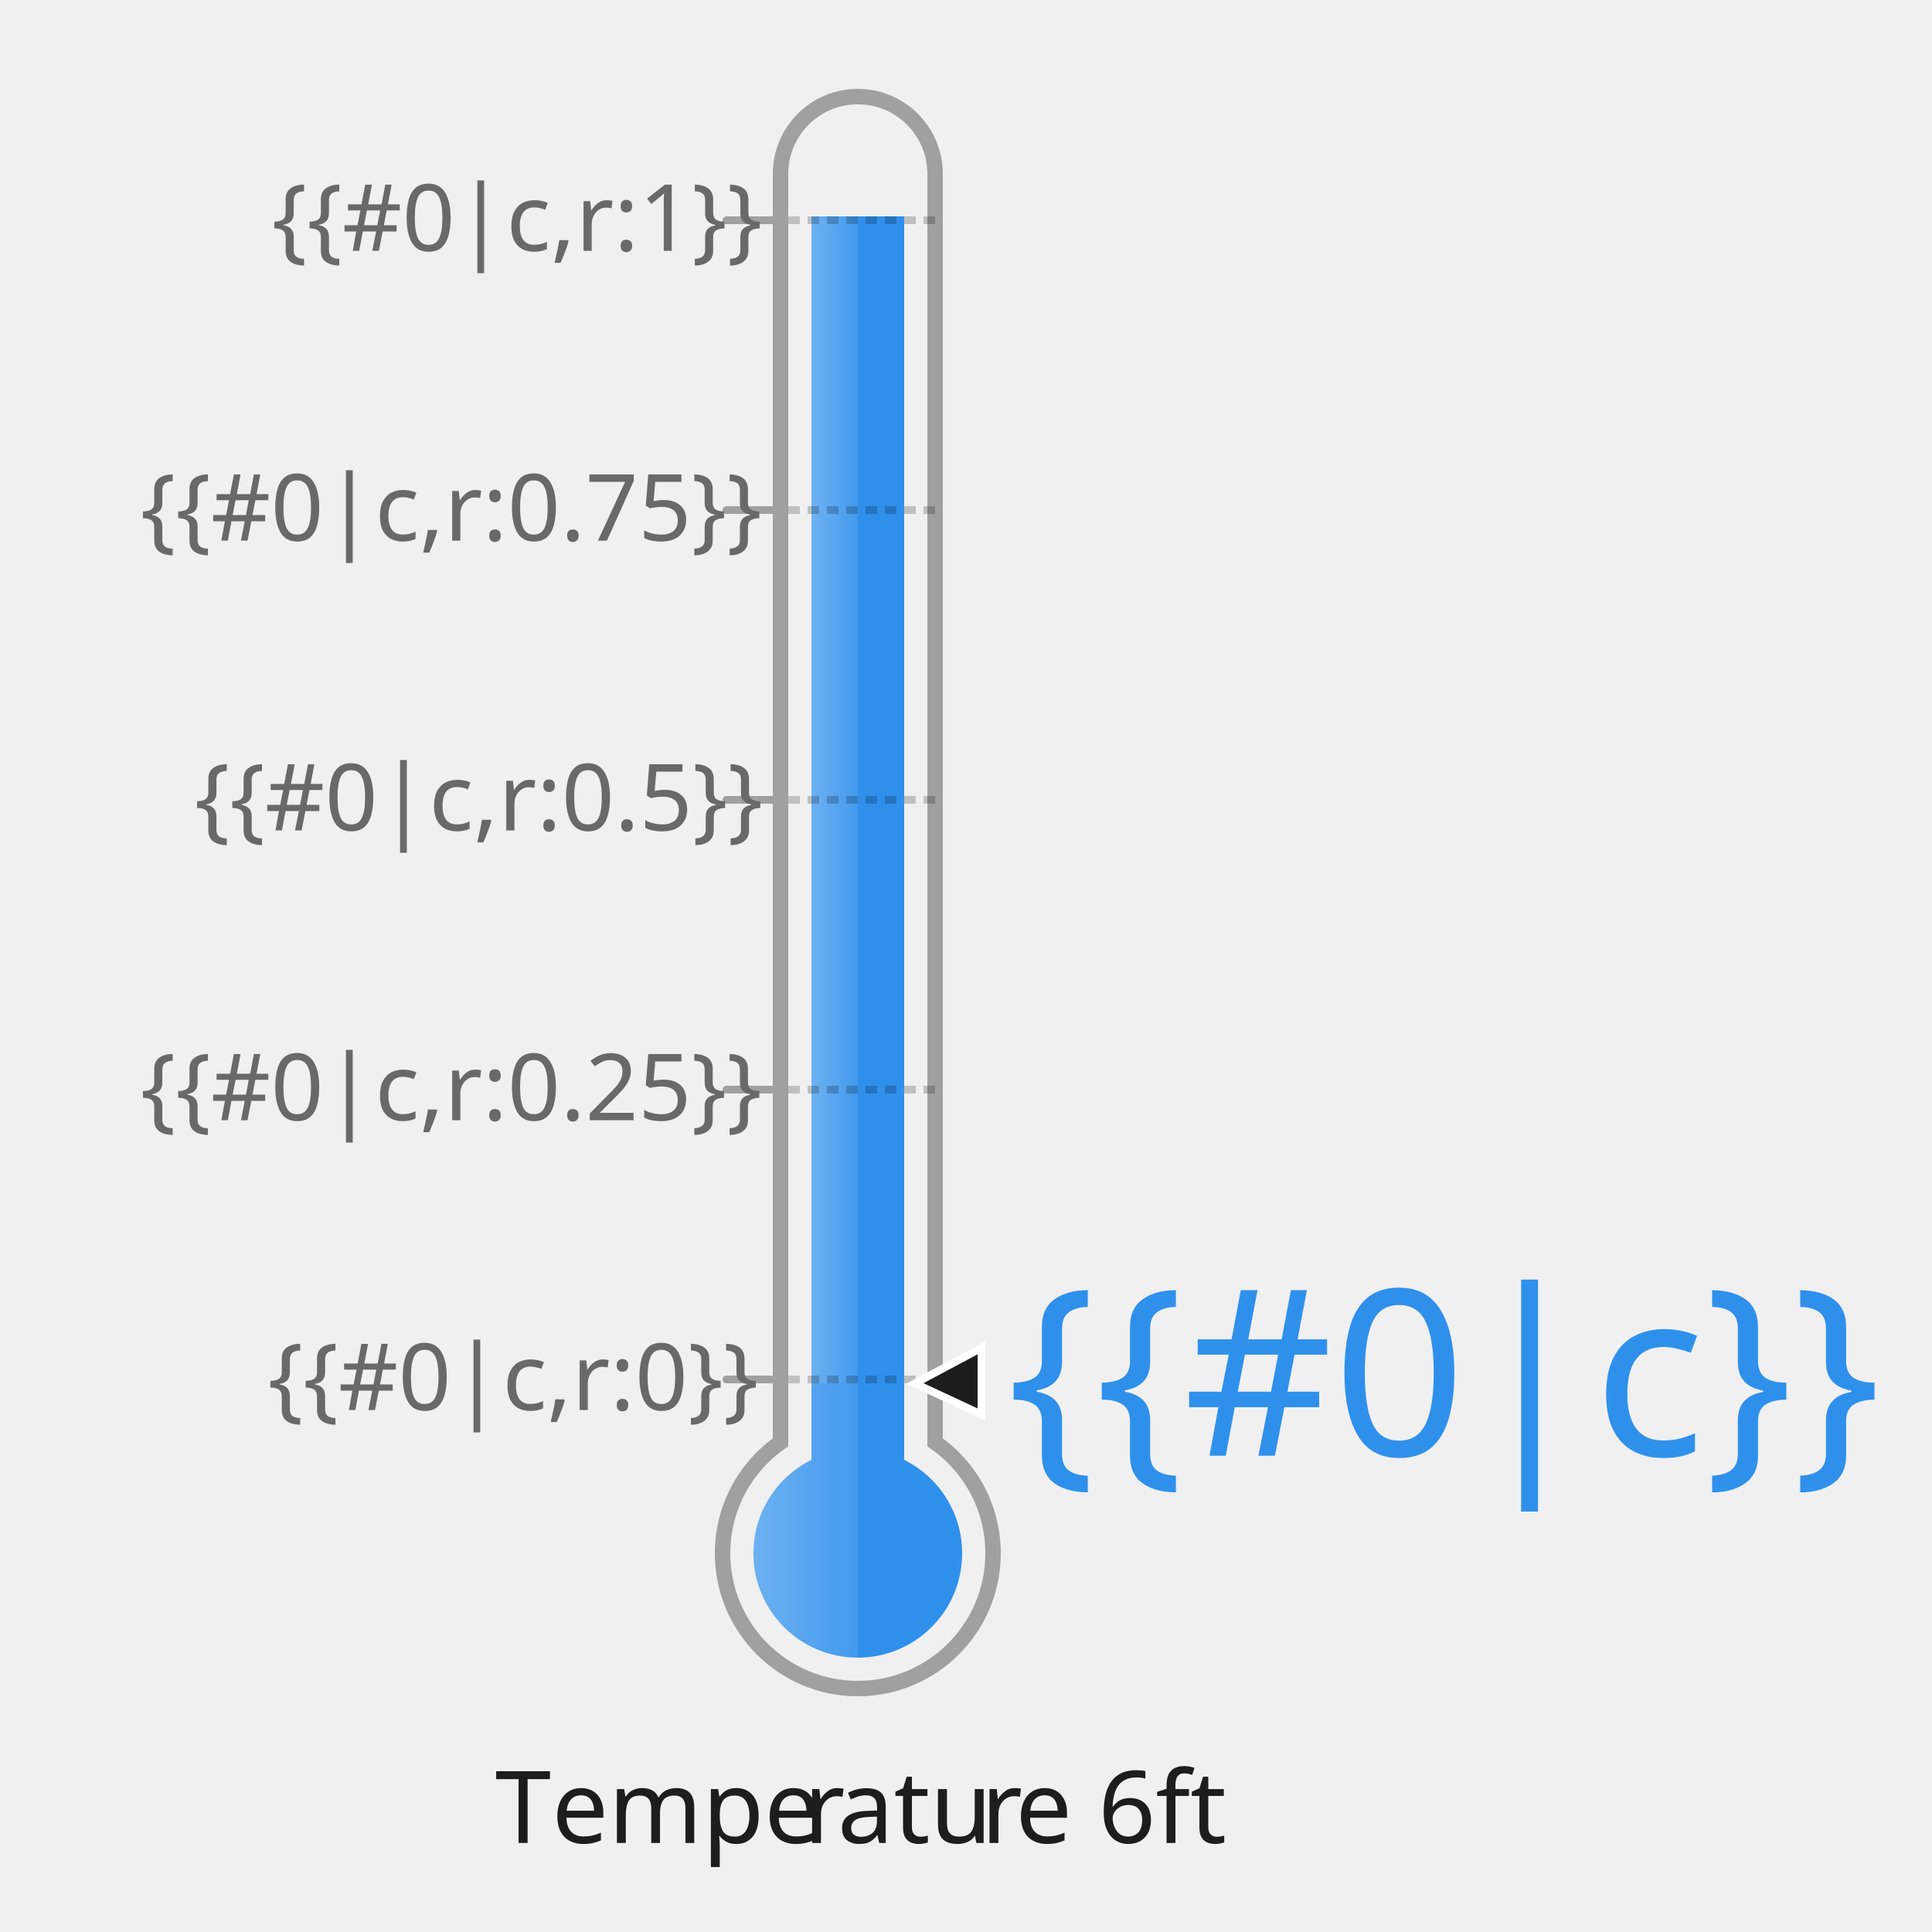
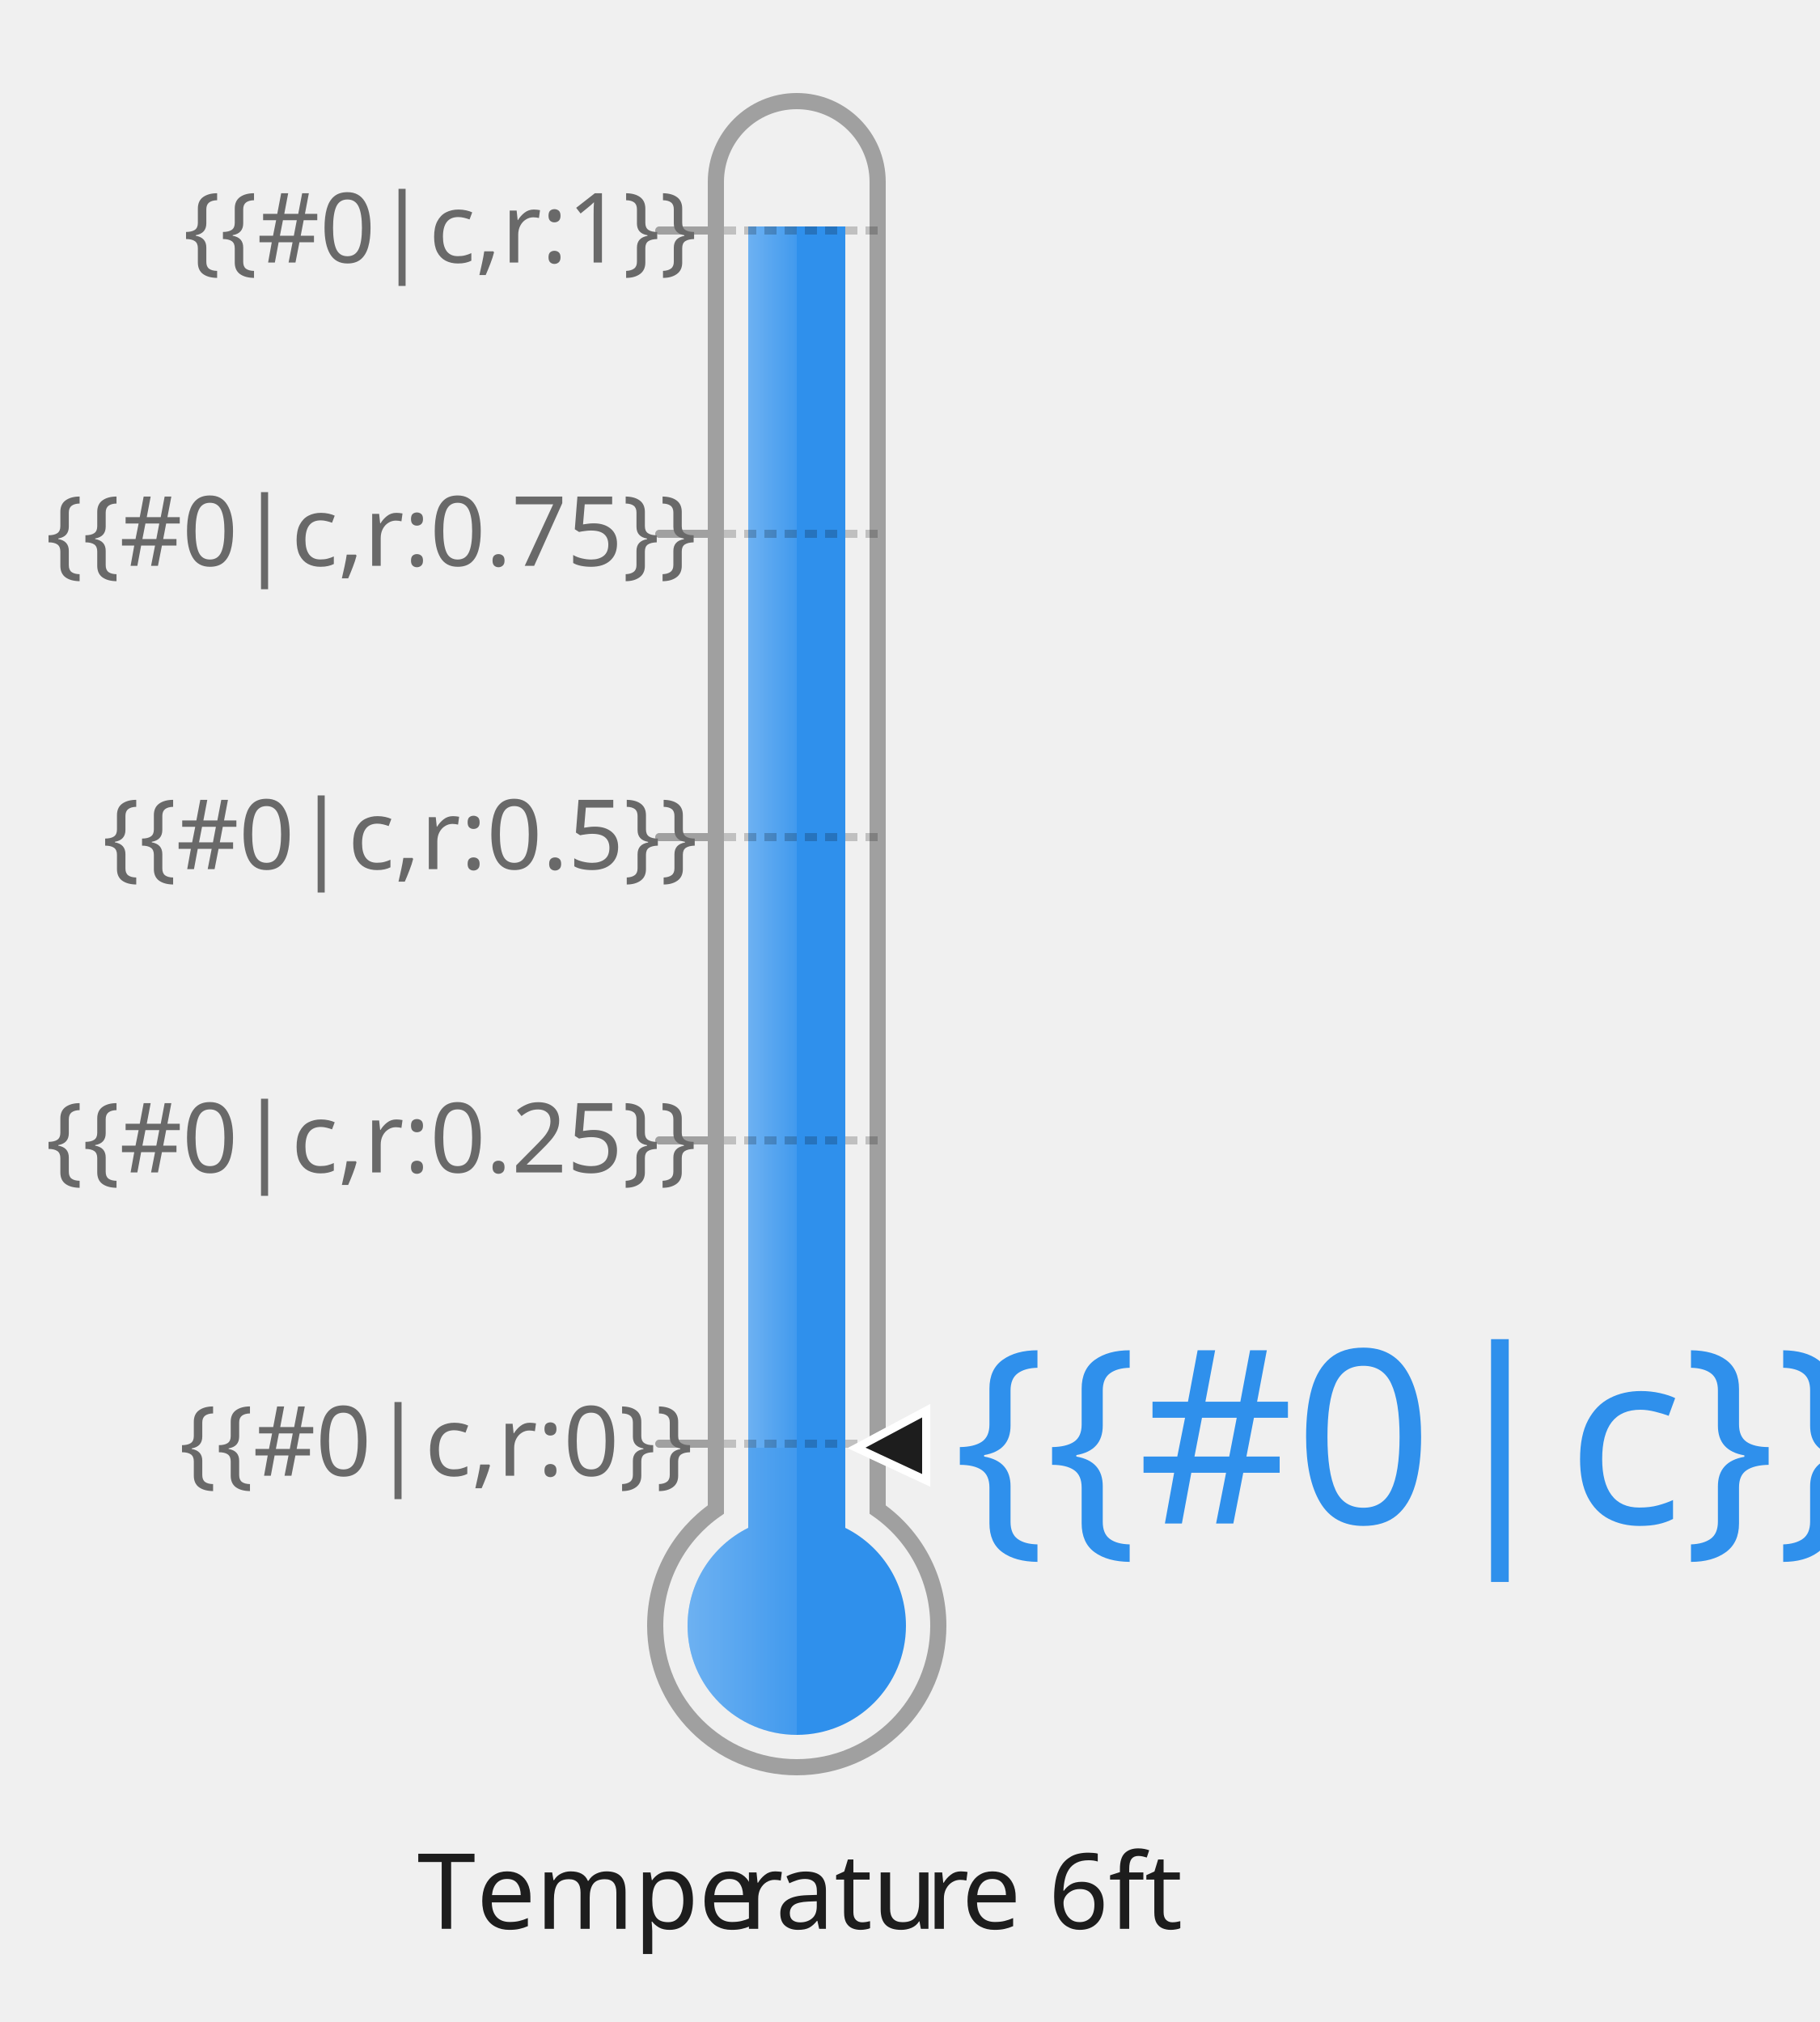
- <svg xmlns="http://www.w3.org/2000/svg" version="1.1" id="Thermometer_x5F_Gauge" x="0px" y="0px" viewBox="0 0 500 500" style="enable-background:new 0 0 500 500;" xml:space="preserve">
+ <svg xmlns="http://www.w3.org/2000/svg" version="1.1" id="Thermometer_x5F_Gauge" x="0px" y="0px" viewBox="0 0 450 500" style="enable-background:new 0 0 450 500;" xml:space="preserve">
  <style type="text/css">
	.st0{filter:url(#Adobe_OpacityMaskFilter);}
	
- 		.st1{mask:url(#outline_00000173143850751280620520000002847049447255729072_);fill:none;stroke:#A0A0A0;stroke-width:4;stroke-miterlimit:10;}
+ 		.st1{mask:url(#outline_00000016766143095456353130000010580242213211350917_);fill:none;stroke:#A0A0A0;stroke-width:4;stroke-miterlimit:10;}
	.st2{fill:#2F90EC;}
- 	.st3{opacity:0.3;fill:url(#mercuryShine_00000139985905018555990290000011758622689312643770_);}
- 	.st4{filter:url(#Adobe_OpacityMaskFilter_00000040543156237416597040000006076235256749248133_);}
+ 	.st3{opacity:0.3;fill:url(#mercuryShine_00000064318015116349455350000000566605414473329066_);}
+ 	.st4{filter:url(#Adobe_OpacityMaskFilter_00000107557874340696165540000006846210721200996497_);}
	.st5{fill:#FFFFFF;}
- 	.st6{mask:url(#bar_00000082356885819994414710000004492228204224315064_);}
- 	.st7{opacity:0.3;fill:url(#barShine_00000152240964757328562980000000805875051492497568_);}
+ 	.st6{mask:url(#bar_00000043456142623460938830000003689986752307109524_);}
+ 	.st7{opacity:0.3;fill:url(#barShine_00000073721046753572188010000015222260566718154147_);}
	.st8{opacity:0.2;}
	.st9{fill:none;stroke:#000000;stroke-width:2;stroke-miterlimit:10;stroke-dasharray:3,2;}
	.st10{fill:none;stroke:#A0A0A0;stroke-width:2;stroke-linecap:round;stroke-miterlimit:10;}
	.st11{fill:#696969;}
	.st12{font-family:'Roboto-Regular';}
	.st13{font-size:24px;}
	.st14{fill:#1D1D1D;}
	.st15{font-family:'Roboto-Medium';}
	.st16{font-size:26px;}
	.st17{letter-spacing:-1;}
	.st18{fill:none;}
	.st19{font-family:'Roboto-Bold';}
	.st20{font-size:60px;}
</style>
  <defs>
-     <filter id="Adobe_OpacityMaskFilter" filterUnits="userSpaceOnUse" x="185" y="23" width="74" height="416">
+     <filter id="Adobe_OpacityMaskFilter" filterUnits="userSpaceOnUse" x="160" y="23" width="74" height="416">
      <feFlood style="flood-color:white;flood-opacity:1" result="back" />
      <feBlend in="SourceGraphic" in2="back" mode="normal" />
    </filter>
  </defs>
-   <mask maskUnits="userSpaceOnUse" x="185" y="23" width="74" height="416" id="outline_00000052820159438306789220000014555295562337112767_">
+   <mask maskUnits="userSpaceOnUse" x="160" y="23" width="74" height="416" id="outline_00000142869586511259377000000003904774786909722252_">
    <g id="mask_00000102544744580016951010000004309601805183441540_" class="st0">
-       <polygon id="_x7B__x7B_py:_x23_0_x2C_g:valuePath_x2C_o:0_x3B_0.5_x7D__x7D_" points="234.53,358.09 255,367.64 255,347.17   " />
+       <polygon id="_x7B__x7B_py:_x23_0_x2C_g:valuePath_x2C_o:0_x3B_0.5_x7D__x7D_" points="209.53,358.09 230,367.64 230,347.17   " />
    </g>
  </mask>
-   <path id="outline" style="mask:url(#outline_00000052820159438306789220000014555295562337112767_);fill:none;stroke:#A0A0A0;stroke-width:4;stroke-miterlimit:10;" d="  M242,373.28V45c0-5.52-2.24-10.52-5.86-14.14S227.52,25,222,25c-11.05,0-20,8.95-20,20v328.28c-9.07,6.32-15,16.83-15,28.72  c0,19.33,15.67,35,35,35s35-15.67,35-35C257,390.11,251.07,379.6,242,373.28z" />
-   <path id="mercuryBottom" class="st2" d="M234,377.81V356h-24v21.81c-8.89,4.42-15,13.59-15,24.19c0,14.91,12.09,27,27,27  s27-12.09,27-27C249,391.4,242.89,382.23,234,377.81z" />
-   <linearGradient id="mercuryShine_00000130607337549498754030000004403373555499723455_" gradientUnits="userSpaceOnUse" x1="195" y1="393.5" x2="222" y2="393.5">
+   <path id="outline" style="mask:url(#outline_00000142869586511259377000000003904774786909722252_);fill:none;stroke:#A0A0A0;stroke-width:4;stroke-miterlimit:10;" d="  M217,373.28V45c0-5.52-2.24-10.52-5.86-14.14S202.52,25,197,25c-11.05,0-20,8.95-20,20v328.28c-9.07,6.32-15,16.83-15,28.72  c0,19.33,15.67,35,35,35s35-15.67,35-35C232,390.11,226.07,379.6,217,373.28z" />
+   <path id="mercuryBottom" class="st2" d="M209,377.81V356h-24v21.81c-8.89,4.42-15,13.59-15,24.19c0,14.91,12.09,27,27,27  s27-12.09,27-27C224,391.4,217.89,382.23,209,377.81z" />
+   <linearGradient id="mercuryShine_00000177481360541709629300000012305922586563127209_" gradientUnits="userSpaceOnUse" x1="170" y1="393.5" x2="197" y2="393.5">
    <stop offset="4.910593e-04" style="stop-color:#FFFFFF" />
    <stop offset="1" style="stop-color:#FFFFFF;stop-opacity:0.3" />
  </linearGradient>
-   <path id="mercuryShine" style="opacity:0.3;fill:url(#mercuryShine_00000130607337549498754030000004403373555499723455_);" d="  M210,358v19.81c-8.89,4.42-15,13.59-15,24.19c0,14.91,12.09,27,27,27v-71H210z" />
+   <path id="mercuryShine" style="opacity:0.3;fill:url(#mercuryShine_00000177481360541709629300000012305922586563127209_);" d="  M185,358v19.81c-8.89,4.42-15,13.59-15,24.19c0,14.91,12.09,27,27,27v-71H185z" />
  <defs>
-     <filter id="Adobe_OpacityMaskFilter_00000085212988049737976110000009414314721985490351_" filterUnits="userSpaceOnUse" x="210" y="56" width="24" height="302">
+     <filter id="Adobe_OpacityMaskFilter_00000170270131019950047020000008129554803531766939_" filterUnits="userSpaceOnUse" x="185" y="56" width="24" height="302">
      <feColorMatrix type="matrix" values="1 0 0 0 0  0 1 0 0 0  0 0 1 0 0  0 0 0 1 0" />
    </filter>
  </defs>
-   <mask maskUnits="userSpaceOnUse" x="210" y="56" width="24" height="302" id="bar_00000131332459086103102810000006151601203301705151_">
-     <g id="mask_00000109725597550023429200000002814302164633269379_" style="filter:url(#Adobe_OpacityMaskFilter_00000085212988049737976110000009414314721985490351_);">
-       <rect id="_x7B__x7B_sy:_x23_0_x2C_o:0.5_x3B_1_x7D__x7D_" x="210" y="56" class="st5" width="24" height="302" />
+   <mask maskUnits="userSpaceOnUse" x="185" y="56" width="24" height="302" id="bar_00000030451269319120598740000006074269994201272508_">
+     <g id="mask_00000109725597550023429200000002814302164633269379_" style="filter:url(#Adobe_OpacityMaskFilter_00000170270131019950047020000008129554803531766939_);">
+       <rect id="_x7B__x7B_sy:_x23_0_x2C_o:0.5_x3B_1_x7D__x7D_" x="185" y="56" class="st5" width="24" height="302" />
    </g>
  </mask>
-   <g id="bar_00000014598666071666223690000007374098923566915995_" style="mask:url(#bar_00000131332459086103102810000006151601203301705151_);">
-     <rect id="bar" x="210" y="56" class="st2" width="24" height="302" />
-     <linearGradient id="barShine_00000113327899524015333610000008581857407975310512_" gradientUnits="userSpaceOnUse" x1="210" y1="207" x2="222" y2="207">
+   <g id="bar_00000014598666071666223690000007374098923566915995_" style="mask:url(#bar_00000030451269319120598740000006074269994201272508_);">
+     <rect id="bar" x="185" y="56" class="st2" width="24" height="302" />
+     <linearGradient id="barShine_00000085929176441859846110000002596176115659195817_" gradientUnits="userSpaceOnUse" x1="185" y1="207" x2="197" y2="207">
      <stop offset="4.910593e-04" style="stop-color:#FFFFFF" />
      <stop offset="1" style="stop-color:#FFFFFF;stop-opacity:0.3" />
    </linearGradient>
-     <rect id="barShine" x="210" y="56" style="opacity:0.3;fill:url(#barShine_00000113327899524015333610000008581857407975310512_);" width="12" height="302" />
+     <rect id="barShine" x="185" y="56" style="opacity:0.3;fill:url(#barShine_00000085929176441859846110000002596176115659195817_);" width="12" height="302" />
  </g>
  <g id="gridLines" class="st8">
-     <line class="st9" x1="242" y1="357" x2="202" y2="357" />
-     <line class="st9" x1="242" y1="282" x2="202" y2="282" />
-     <line class="st9" x1="242" y1="207" x2="202" y2="207" />
-     <line class="st9" x1="242" y1="132" x2="202" y2="132" />
-     <line class="st9" x1="242" y1="57" x2="202" y2="57" />
+     <line class="st9" x1="217" y1="357" x2="177" y2="357" />
+     <line class="st9" x1="217" y1="282" x2="177" y2="282" />
+     <line class="st9" x1="217" y1="207" x2="177" y2="207" />
+     <line class="st9" x1="217" y1="132" x2="177" y2="132" />
+     <line class="st9" x1="217" y1="57" x2="177" y2="57" />
  </g>
  <g id="tickLines">
-     <line class="st10" x1="200" y1="357" x2="188" y2="357" />
-     <line class="st10" x1="200" y1="282" x2="188" y2="282" />
-     <line class="st10" x1="200" y1="207" x2="188" y2="207" />
-     <line class="st10" x1="200" y1="132" x2="188" y2="132" />
-     <line class="st10" x1="200" y1="57" x2="188" y2="57" />
+     <line class="st10" x1="175" y1="357" x2="163" y2="357" />
+     <line class="st10" x1="175" y1="282" x2="163" y2="282" />
+     <line class="st10" x1="175" y1="207" x2="163" y2="207" />
+     <line class="st10" x1="175" y1="132" x2="163" y2="132" />
+     <line class="st10" x1="175" y1="57" x2="163" y2="57" />
  </g>
  <g id="_x7B__x7B_ta:end_x7D__x7D__00000183962274609462693090000009469698766163323561_">
-     <text id="_x7B__x7B__x23_0_x7C_c_x2C_r:0_x7D__x7D_" transform="matrix(1 0 0 1 69.3277 364.9227)" class="st11 st12 st13">{{#0|c,r:0}}</text>
+     <text id="_x7B__x7B__x23_0_x7C_c_x2C_r:0_x7D__x7D_" transform="matrix(1 0 0 1 44.3277 364.9227)" class="st11 st12 st13">{{#0|c,r:0}}</text>
  </g>
  <g id="_x7B__x7B_ta:end_x7D__x7D__00000019653917905410595120000010853602402998120352_">
-     <text id="_x7B__x7B__x23_0_x7C_c_x2C_r:0.25_x7D__x7D__00000105417002910352867200000002051448279613116591_" transform="matrix(1 0 0 1 36.3277 289.9227)" class="st11 st12 st13">{{#0|c,r:0.25}}</text>
+     <text id="_x7B__x7B__x23_0_x7C_c_x2C_r:0.25_x7D__x7D__00000105417002910352867200000002051448279613116591_" transform="matrix(1 0 0 1 11.3277 289.9227)" class="st11 st12 st13">{{#0|c,r:0.25}}</text>
  </g>
  <g id="_x7B__x7B_ta:end_x7D__x7D__00000099650364963467965080000011308901768986062724_">
-     <text id="_x7B__x7B__x23_0_x7C_c_x2C_r:0.5_x7D__x7D_" transform="matrix(1 0 0 1 50.3277 214.9227)" class="st11 st12 st13">{{#0|c,r:0.5}}</text>
+     <text id="_x7B__x7B__x23_0_x7C_c_x2C_r:0.5_x7D__x7D_" transform="matrix(1 0 0 1 25.3277 214.9227)" class="st11 st12 st13">{{#0|c,r:0.5}}</text>
  </g>
  <g id="_x7B__x7B_ta:end_x7D__x7D__00000176007822419317546090000006033430549646521478_">
-     <text id="_x7B__x7B__x23_0_x7C_c_x2C_r:0.75_x7D__x7D__00000071546096274290160660000006445929769651708840_" transform="matrix(1 0 0 1 36.3277 139.9227)" class="st11 st12 st13">{{#0|c,r:0.75}}</text>
+     <text id="_x7B__x7B__x23_0_x7C_c_x2C_r:0.75_x7D__x7D__00000071546096274290160660000006445929769651708840_" transform="matrix(1 0 0 1 11.3277 139.9227)" class="st11 st12 st13">{{#0|c,r:0.75}}</text>
  </g>
  <g id="_x7B__x7B_ta:end_x7D__x7D_">
-     <text id="_x7B__x7B__x23_0_x7C_c_x2C_r:1_x7D__x7D__00000155837594258409204200000016951266049211963793_" transform="matrix(1 0 0 1 70.3277 64.9227)" class="st11 st12 st13">{{#0|c,r:1}}</text>
+     <text id="_x7B__x7B__x23_0_x7C_c_x2C_r:1_x7D__x7D__00000155837594258409204200000016951266049211963793_" transform="matrix(1 0 0 1 45.3277 64.9227)" class="st11 st12 st13">{{#0|c,r:1}}</text>
  </g>
  <g>
-     <text transform="matrix(1 0 0 1 128.1497 476.9546)">
+     <text transform="matrix(1 0 0 1 103.1497 476.9546)">
      <tspan x="0" y="0" class="st14 st15 st16 st17">T</tspan>
      <tspan x="14.65" y="0" class="st14 st15 st16">empe</tspan>
      <tspan x="79.82" y="0" class="st14 st15 st16">r</tspan>
      <tspan x="88.58" y="0" class="st14 st15 st16">atu</tspan>
      <tspan x="125.73" y="0" class="st14 st15 st16">r</tspan>
      <tspan x="134.63" y="0" class="st14 st15 st16">e 6ft</tspan>
    </text>
  </g>
  <g id="_x7B__x7B_py:_x23_0_x2C_g:valuePath_x2C_o:0_x3B_0.5_x7D__x7D__00000139268383050630648580000002484237591822170278_">
-     <rect id="spacer_00000009583443066101272770000003606393616852562064_" x="234" y="323" class="st18" width="240" height="70" />
+     <rect id="spacer_00000009583443066101272770000003606393616852562064_" x="209" y="323" class="st18" width="240" height="70" />
    <g id="pointer_00000029766287966952496440000005579253905957036432_">
-       <polygon class="st14" points="236.76,358.03 254,348.83 254,366.07   " />
-       <path class="st5" d="M253,350.5v14l-14-6.53L253,350.5 M255,347.17l-2.94,1.57l-14,7.47l-3.53,1.88l3.63,1.69l14,6.53l2.85,1.33    v-3.14v-14V347.17L255,347.17z" />
+       <polygon class="st14" points="211.76,358.03 229,348.83 229,366.07   " />
+       <path class="st5" d="M228,350.5v14l-14-6.53L228,350.5 M230,347.17l-2.94,1.57l-14,7.47l-3.53,1.88l3.63,1.69l14,6.53l2.85,1.33    v-3.14v-14V347.17L230,347.17z" />
    </g>
-     <text transform="matrix(1 0 0 1 260.6395 376.7401)" class="st2 st19 st20">{{#0|c}}</text>
+     <text transform="matrix(1 0 0 1 235.6395 376.7401)" class="st2 st19 st20">{{#0|c}}</text>
  </g>
-   <line id="_x7B__x7B_valuePath_x7D__x7D_" class="st18" x1="234" y1="358" x2="234" y2="56" />
+   <line id="_x7B__x7B_valuePath_x7D__x7D_" class="st18" x1="209" y1="358" x2="209" y2="56" />
</svg>
